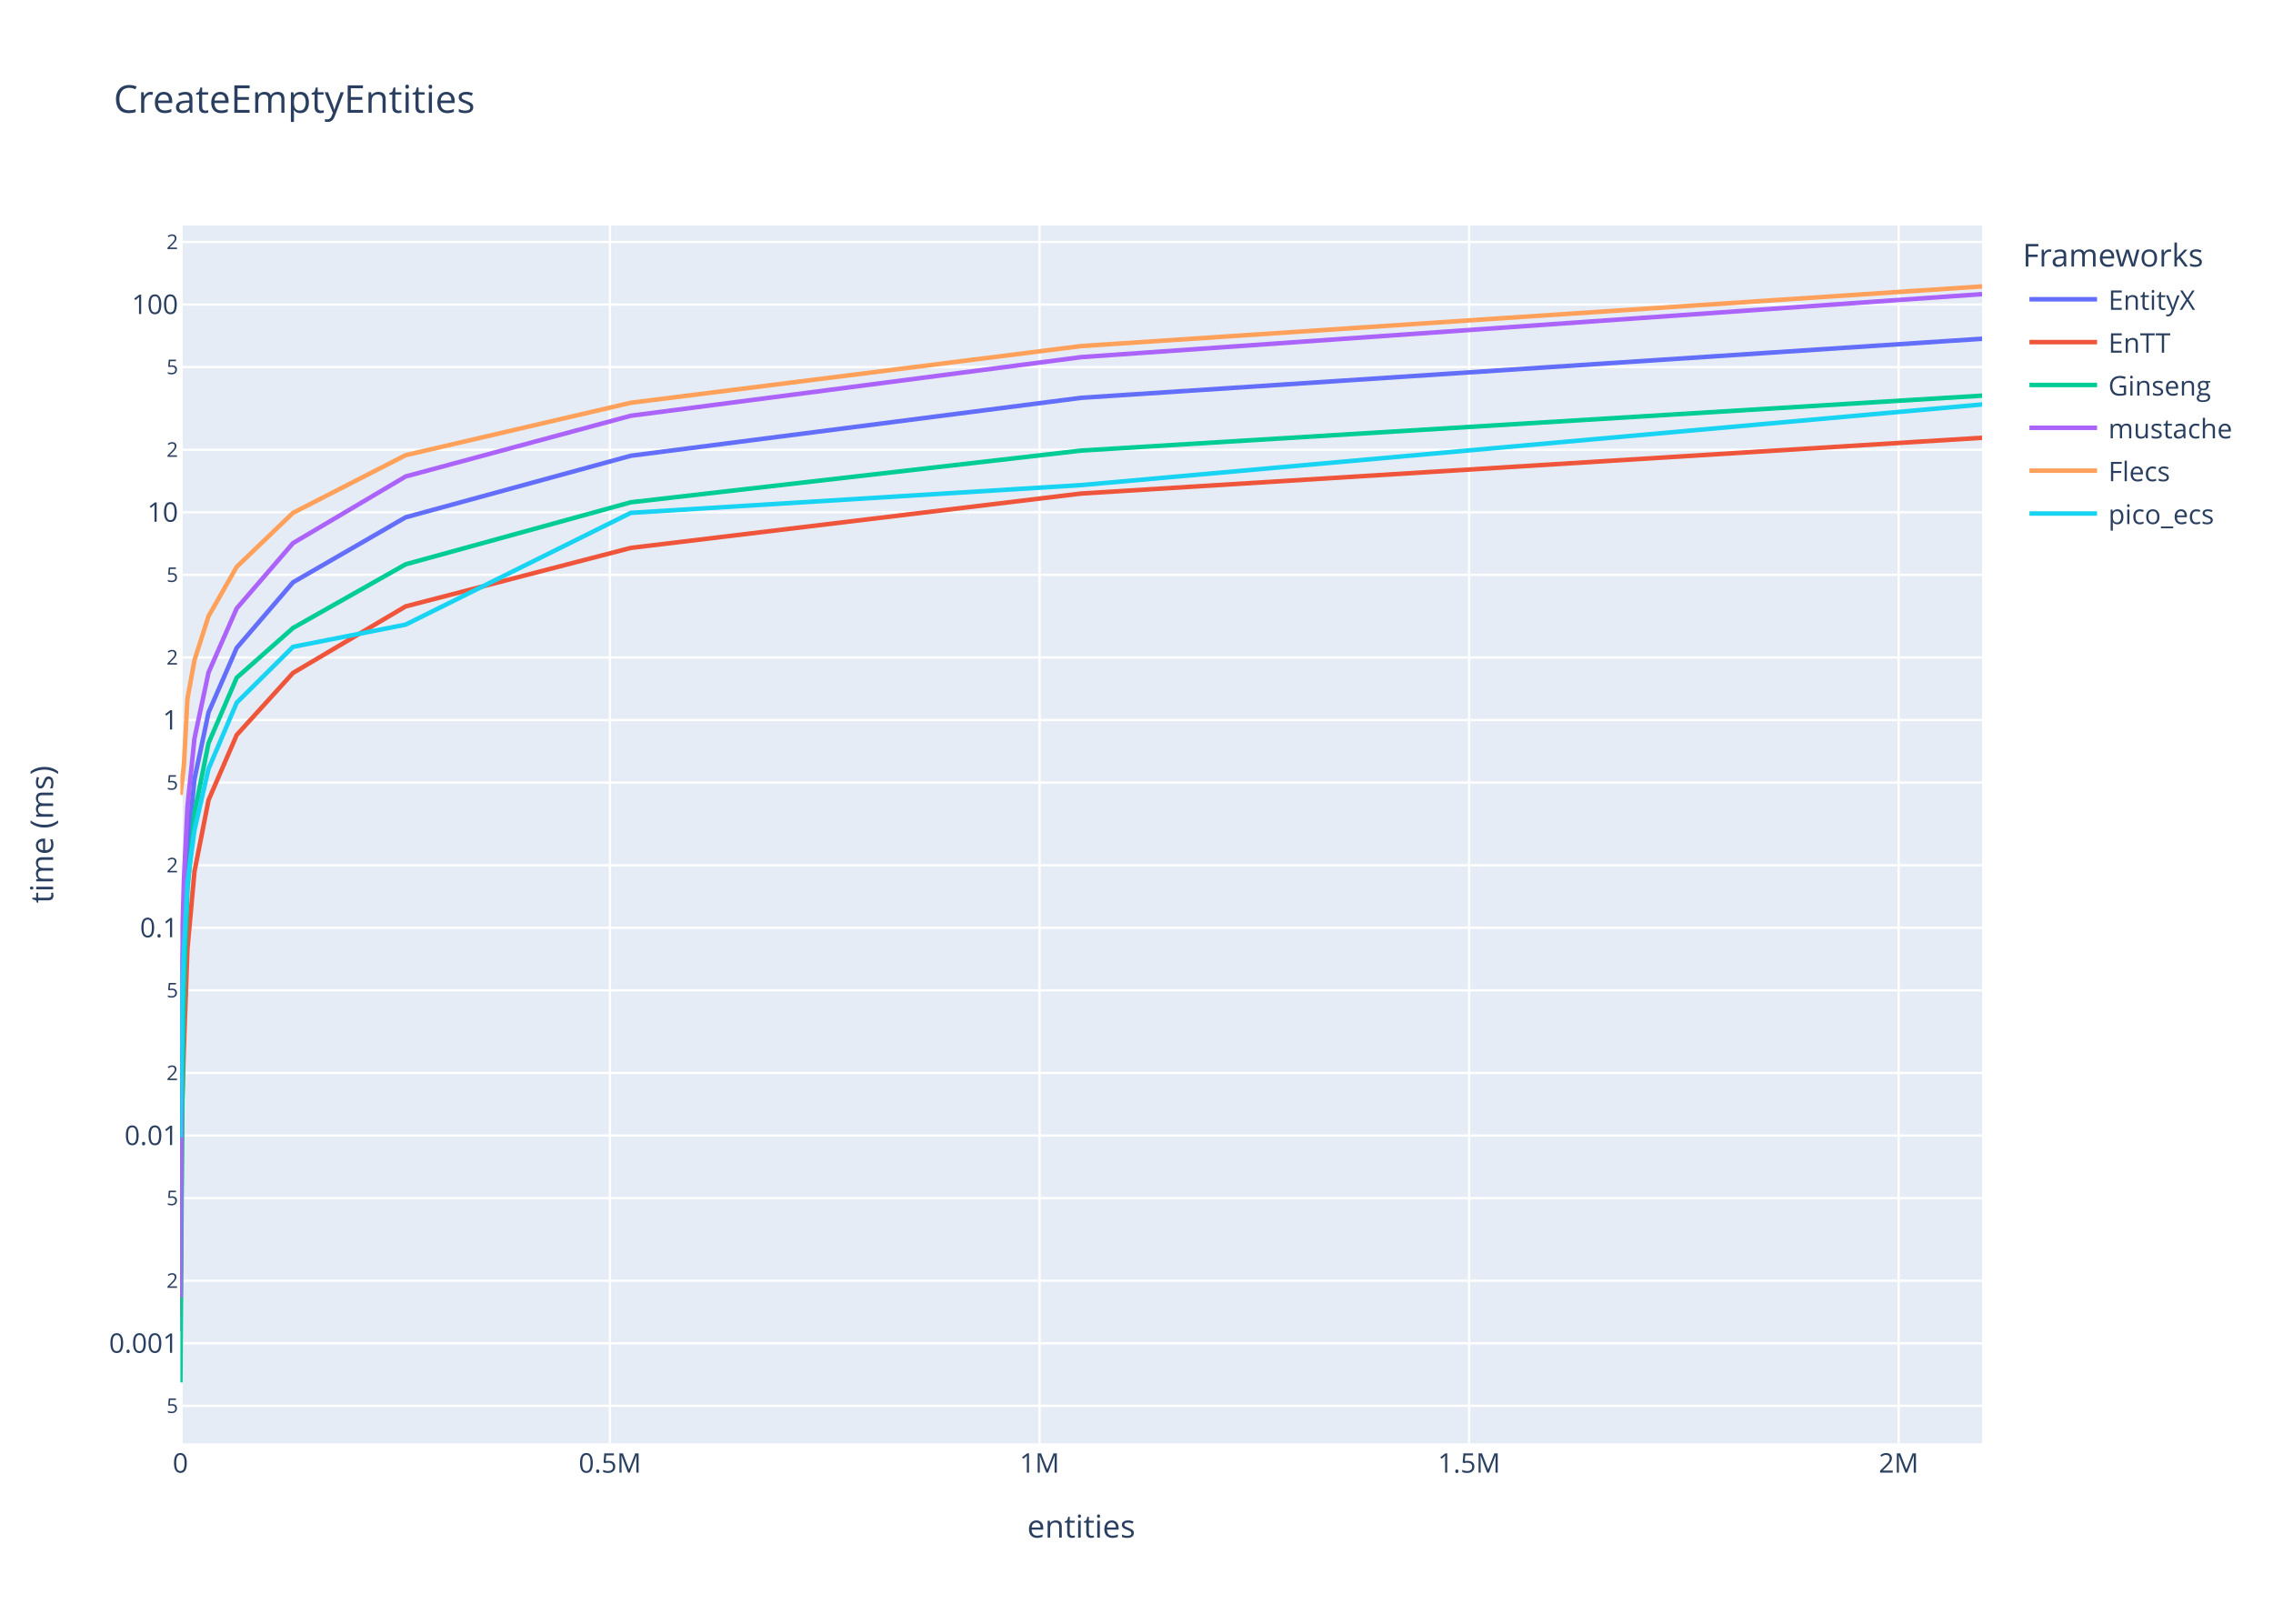
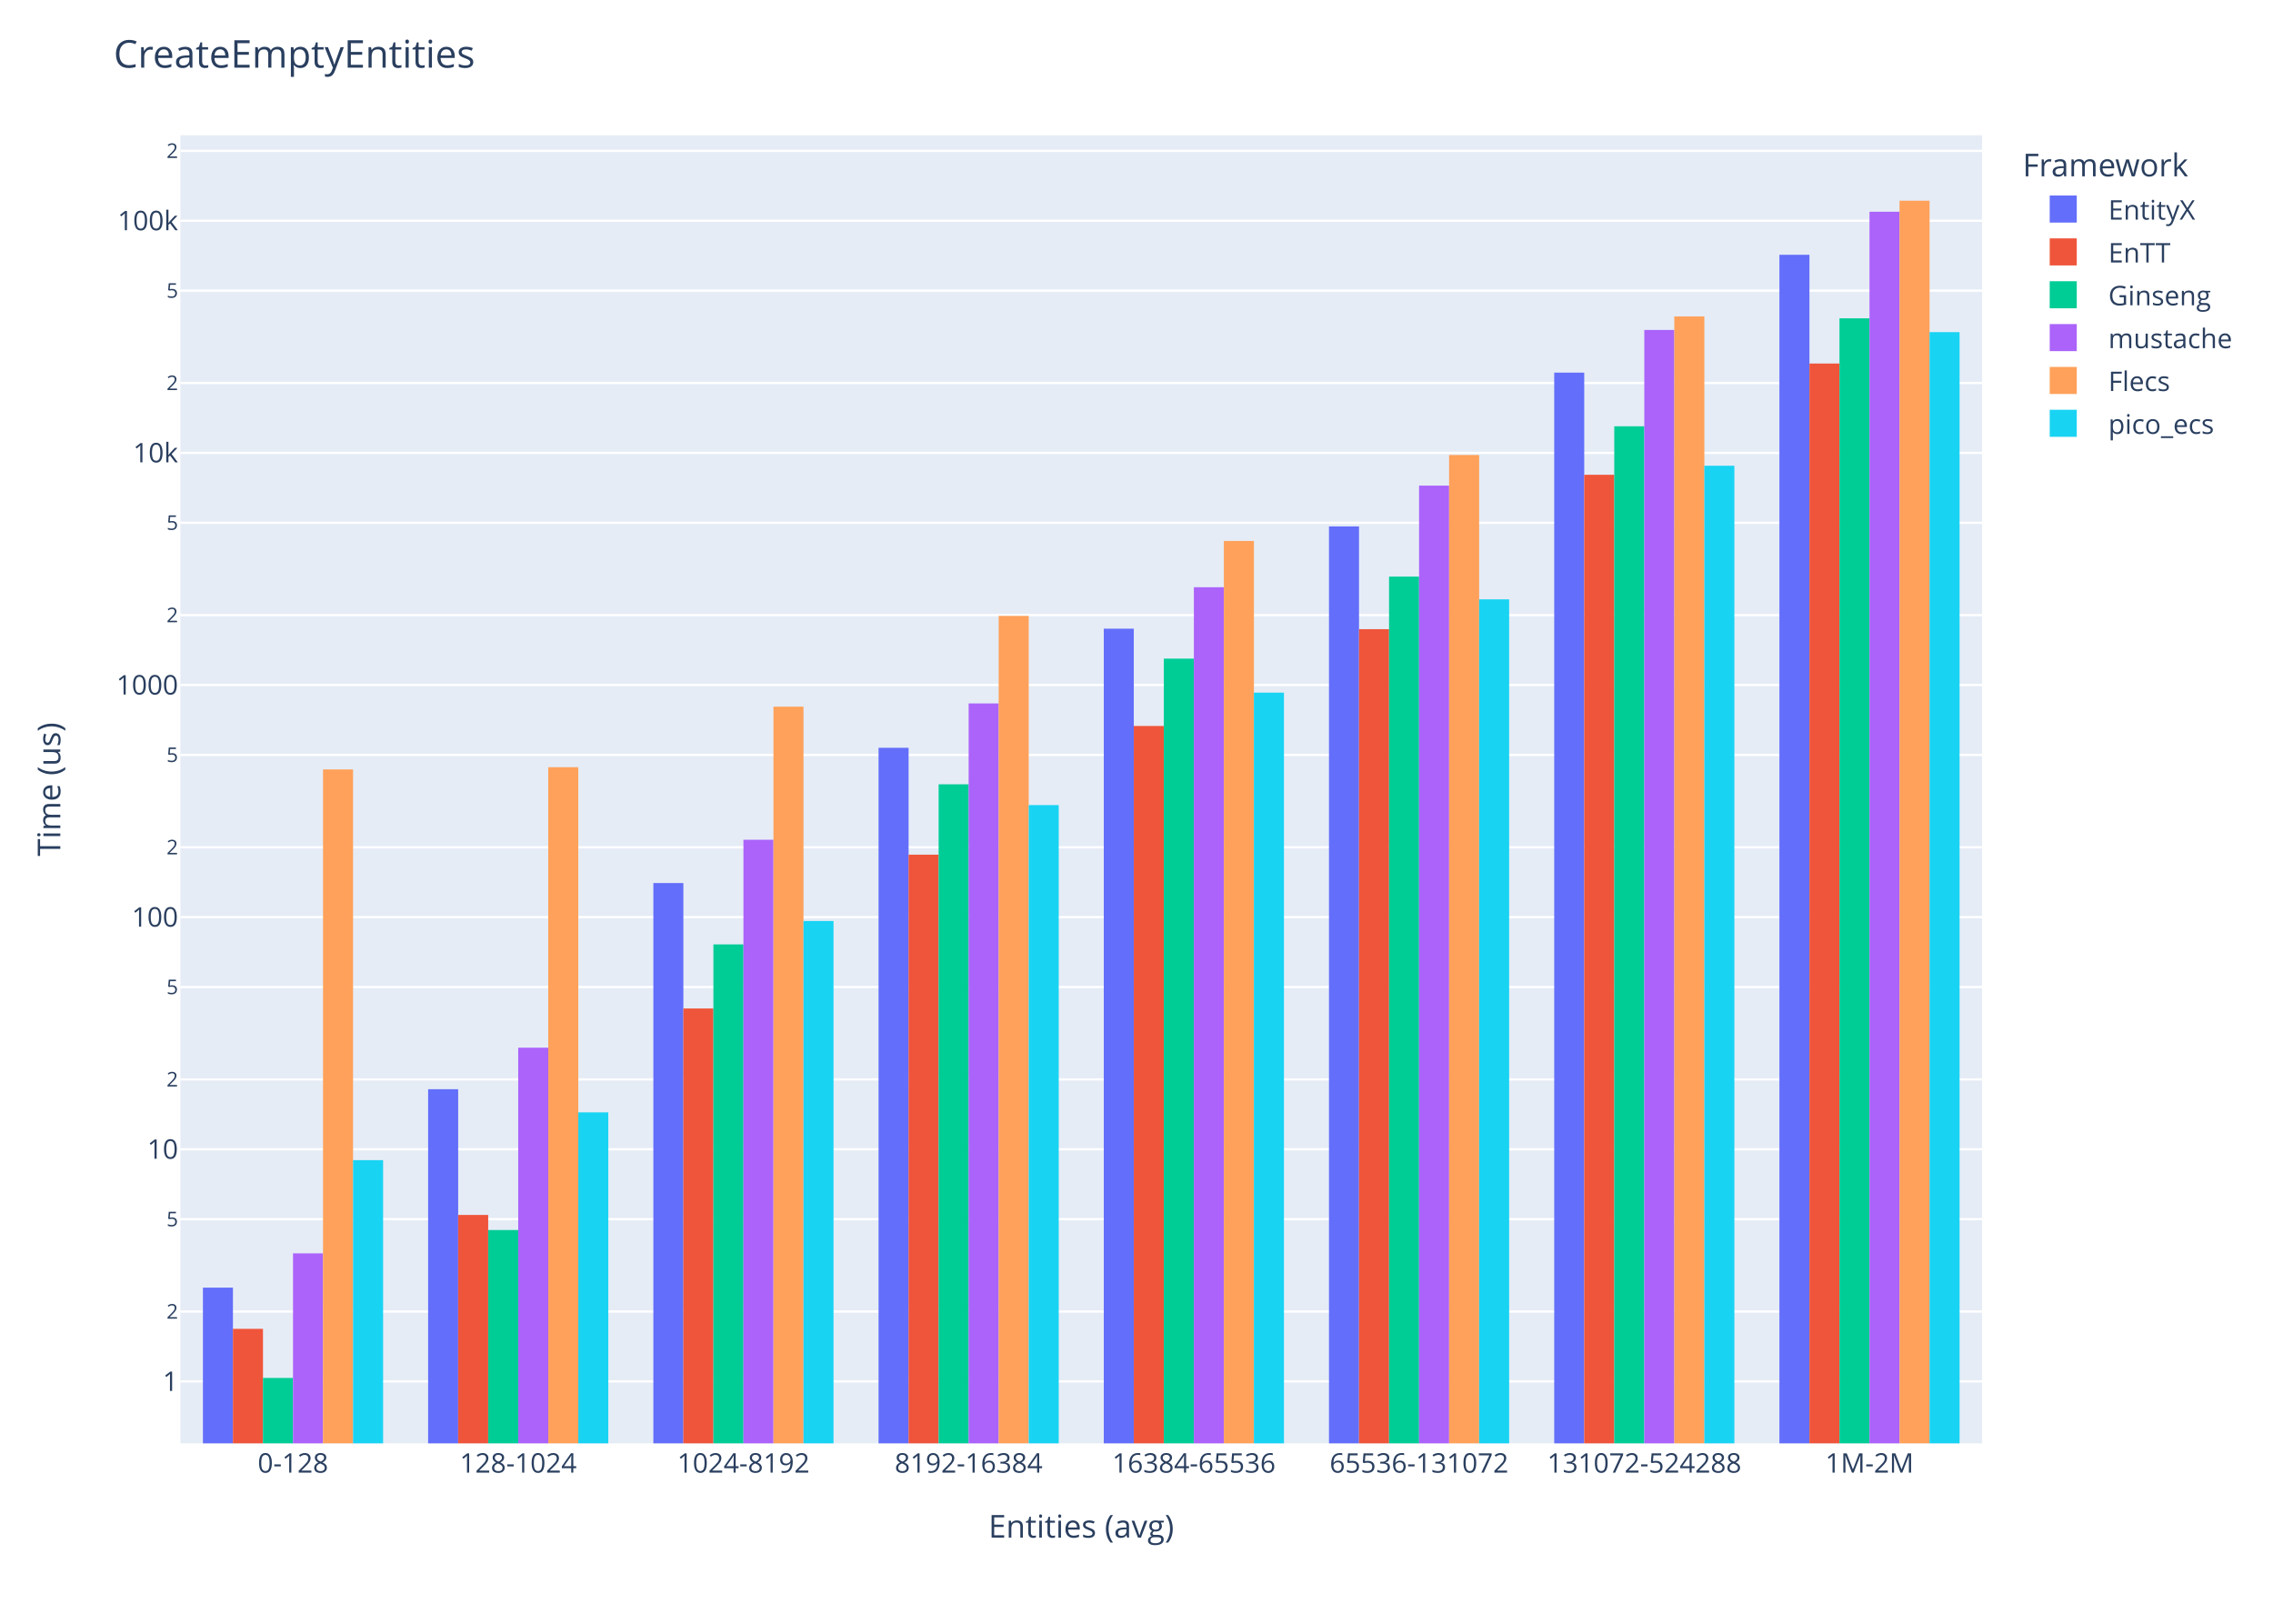
<svg xmlns="http://www.w3.org/2000/svg" class="main-svg" width="1008" height="720" style="" viewBox="0 0 1008 720">
  <rect x="0" y="0" width="1008" height="720" style="fill: rgb(255, 255, 255); fill-opacity: 1;" />
-   <defs id="defs-271333">
+   <defs id="defs-660850">
    <g class="clips">
-       <clipPath id="clip271333xyplot" class="plotclip">
-         <rect width="799" height="540" />
+       <clipPath id="clip660850xyplot" class="plotclip">
+         <rect width="799" height="580" />
      </clipPath>
-       <clipPath class="axesclip" id="clip271333x">
+       <clipPath class="axesclip" id="clip660850x">
        <rect x="80" y="0" width="799" height="720" />
      </clipPath>
-       <clipPath class="axesclip" id="clip271333y">
-         <rect x="0" y="100" width="1008" height="540" />
+       <clipPath class="axesclip" id="clip660850y">
+         <rect x="0" y="60" width="1008" height="580" />
      </clipPath>
-       <clipPath class="axesclip" id="clip271333xy">
-         <rect x="80" y="100" width="799" height="540" />
+       <clipPath class="axesclip" id="clip660850xy">
+         <rect x="80" y="60" width="799" height="580" />
      </clipPath>
    </g>
    <g class="gradients" />
    <g class="patterns" />
  </defs>
  <g class="bglayer">
-     <rect class="bg" x="80" y="100" width="799" height="540" style="fill: rgb(229, 236, 246); fill-opacity: 1; stroke-width: 0;" />
+     <rect class="bg" x="80" y="60" width="799" height="580" style="fill: rgb(229, 236, 246); fill-opacity: 1; stroke-width: 0;" />
  </g>
  <g class="layer-below">
    <g class="imagelayer" />
    <g class="shapelayer" />
  </g>
  <g class="cartesianlayer">
    <g class="subplot xy">
      <g class="layer-subplot">
        <g class="shapelayer" />
        <g class="imagelayer" />
      </g>
      <g class="minor-gridlayer">
        <g class="x" />
        <g class="y" />
      </g>
      <g class="gridlayer">
-         <g class="x">
-           <path class="xgrid crisp" transform="translate(270.5,0)" d="M0,100v540" style="stroke: rgb(255, 255, 255); stroke-opacity: 1; stroke-width: 1px;" />
-           <path class="xgrid crisp" transform="translate(460.99,0)" d="M0,100v540" style="stroke: rgb(255, 255, 255); stroke-opacity: 1; stroke-width: 1px;" />
-           <path class="xgrid crisp" transform="translate(651.49,0)" d="M0,100v540" style="stroke: rgb(255, 255, 255); stroke-opacity: 1; stroke-width: 1px;" />
-           <path class="xgrid crisp" transform="translate(841.99,0)" d="M0,100v540" style="stroke: rgb(255, 255, 255); stroke-opacity: 1; stroke-width: 1px;" />
-         </g>
+         <g class="x" />
        <g class="y">
-           <path class="ygrid crisp" transform="translate(0,623.37)" d="M80,0h799" style="stroke: rgb(255, 255, 255); stroke-opacity: 1; stroke-width: 1px;" />
-           <path class="ygrid crisp" transform="translate(0,595.64)" d="M80,0h799" style="stroke: rgb(255, 255, 255); stroke-opacity: 1; stroke-width: 1px;" />
-           <path class="ygrid crisp" transform="translate(0,567.91)" d="M80,0h799" style="stroke: rgb(255, 255, 255); stroke-opacity: 1; stroke-width: 1px;" />
-           <path class="ygrid crisp" transform="translate(0,531.25)" d="M80,0h799" style="stroke: rgb(255, 255, 255); stroke-opacity: 1; stroke-width: 1px;" />
-           <path class="ygrid crisp" transform="translate(0,503.52)" d="M80,0h799" style="stroke: rgb(255, 255, 255); stroke-opacity: 1; stroke-width: 1px;" />
-           <path class="ygrid crisp" transform="translate(0,475.79)" d="M80,0h799" style="stroke: rgb(255, 255, 255); stroke-opacity: 1; stroke-width: 1px;" />
-           <path class="ygrid crisp" transform="translate(0,439.13)" d="M80,0h799" style="stroke: rgb(255, 255, 255); stroke-opacity: 1; stroke-width: 1px;" />
-           <path class="ygrid crisp" transform="translate(0,411.4)" d="M80,0h799" style="stroke: rgb(255, 255, 255); stroke-opacity: 1; stroke-width: 1px;" />
-           <path class="ygrid crisp" transform="translate(0,383.67)" d="M80,0h799" style="stroke: rgb(255, 255, 255); stroke-opacity: 1; stroke-width: 1px;" />
-           <path class="ygrid crisp" transform="translate(0,347.01)" d="M80,0h799" style="stroke: rgb(255, 255, 255); stroke-opacity: 1; stroke-width: 1px;" />
-           <path class="ygrid crisp" transform="translate(0,319.28)" d="M80,0h799" style="stroke: rgb(255, 255, 255); stroke-opacity: 1; stroke-width: 1px;" />
-           <path class="ygrid crisp" transform="translate(0,291.54)" d="M80,0h799" style="stroke: rgb(255, 255, 255); stroke-opacity: 1; stroke-width: 1px;" />
-           <path class="ygrid crisp" transform="translate(0,254.89)" d="M80,0h799" style="stroke: rgb(255, 255, 255); stroke-opacity: 1; stroke-width: 1px;" />
-           <path class="ygrid crisp" transform="translate(0,227.15)" d="M80,0h799" style="stroke: rgb(255, 255, 255); stroke-opacity: 1; stroke-width: 1px;" />
-           <path class="ygrid crisp" transform="translate(0,199.42)" d="M80,0h799" style="stroke: rgb(255, 255, 255); stroke-opacity: 1; stroke-width: 1px;" />
-           <path class="ygrid crisp" transform="translate(0,162.76)" d="M80,0h799" style="stroke: rgb(255, 255, 255); stroke-opacity: 1; stroke-width: 1px;" />
-           <path class="ygrid crisp" transform="translate(0,135.03)" d="M80,0h799" style="stroke: rgb(255, 255, 255); stroke-opacity: 1; stroke-width: 1px;" />
-           <path class="ygrid crisp" transform="translate(0,107.3)" d="M80,0h799" style="stroke: rgb(255, 255, 255); stroke-opacity: 1; stroke-width: 1px;" />
-         </g>
-       </g>
-       <g class="zerolinelayer">
-         <path class="xzl zl crisp" transform="translate(80,0)" d="M0,100v540" style="stroke: rgb(255, 255, 255); stroke-opacity: 1; stroke-width: 2px;" />
-       </g>
+           <path class="ygrid crisp" transform="translate(0,612.55)" d="M80,0h799" style="stroke: rgb(255, 255, 255); stroke-opacity: 1; stroke-width: 1px;" />
+           <path class="ygrid crisp" transform="translate(0,581.56)" d="M80,0h799" style="stroke: rgb(255, 255, 255); stroke-opacity: 1; stroke-width: 1px;" />
+           <path class="ygrid crisp" transform="translate(0,540.6)" d="M80,0h799" style="stroke: rgb(255, 255, 255); stroke-opacity: 1; stroke-width: 1px;" />
+           <path class="ygrid crisp" transform="translate(0,509.61)" d="M80,0h799" style="stroke: rgb(255, 255, 255); stroke-opacity: 1; stroke-width: 1px;" />
+           <path class="ygrid crisp" transform="translate(0,478.63)" d="M80,0h799" style="stroke: rgb(255, 255, 255); stroke-opacity: 1; stroke-width: 1px;" />
+           <path class="ygrid crisp" transform="translate(0,437.67)" d="M80,0h799" style="stroke: rgb(255, 255, 255); stroke-opacity: 1; stroke-width: 1px;" />
+           <path class="ygrid crisp" transform="translate(0,406.68)" d="M80,0h799" style="stroke: rgb(255, 255, 255); stroke-opacity: 1; stroke-width: 1px;" />
+           <path class="ygrid crisp" transform="translate(0,375.7)" d="M80,0h799" style="stroke: rgb(255, 255, 255); stroke-opacity: 1; stroke-width: 1px;" />
+           <path class="ygrid crisp" transform="translate(0,334.74)" d="M80,0h799" style="stroke: rgb(255, 255, 255); stroke-opacity: 1; stroke-width: 1px;" />
+           <path class="ygrid crisp" transform="translate(0,303.75)" d="M80,0h799" style="stroke: rgb(255, 255, 255); stroke-opacity: 1; stroke-width: 1px;" />
+           <path class="ygrid crisp" transform="translate(0,272.76)" d="M80,0h799" style="stroke: rgb(255, 255, 255); stroke-opacity: 1; stroke-width: 1px;" />
+           <path class="ygrid crisp" transform="translate(0,231.8)" d="M80,0h799" style="stroke: rgb(255, 255, 255); stroke-opacity: 1; stroke-width: 1px;" />
+           <path class="ygrid crisp" transform="translate(0,200.82)" d="M80,0h799" style="stroke: rgb(255, 255, 255); stroke-opacity: 1; stroke-width: 1px;" />
+           <path class="ygrid crisp" transform="translate(0,169.83)" d="M80,0h799" style="stroke: rgb(255, 255, 255); stroke-opacity: 1; stroke-width: 1px;" />
+           <path class="ygrid crisp" transform="translate(0,128.87)" d="M80,0h799" style="stroke: rgb(255, 255, 255); stroke-opacity: 1; stroke-width: 1px;" />
+           <path class="ygrid crisp" transform="translate(0,97.89)" d="M80,0h799" style="stroke: rgb(255, 255, 255); stroke-opacity: 1; stroke-width: 1px;" />
+           <path class="ygrid crisp" transform="translate(0,66.9)" d="M80,0h799" style="stroke: rgb(255, 255, 255); stroke-opacity: 1; stroke-width: 1px;" />
+         </g>
+       </g>
+       <g class="zerolinelayer" />
      <path class="xlines-below" />
      <path class="ylines-below" />
      <g class="overlines-below" />
      <g class="xaxislayer-below" />
      <g class="yaxislayer-below" />
      <g class="overaxes-below" />
-       <g class="plot" transform="translate(80,100)" clip-path="url(#clip271333xyplot)">
-         <g class="scatterlayer mlayer">
-           <g class="trace scatter trace661caa" style="stroke-miterlimit: 2; opacity: 1;">
-             <g class="fills" />
-             <g class="errorbars" />
-             <g class="lines">
-               <path class="js-line" d="M0,490.26L0.78,333.86L1.56,306.79L3.12,276.38L6.24,245.51L12.48,215.93L24.97,187.28L49.94,158.21L99.88,129.39L199.75,102.09L399.5,76.39L799,50.21" style="vector-effect: non-scaling-stroke; fill: none; stroke: rgb(99, 110, 250); stroke-opacity: 1; stroke-width: 2px; opacity: 1;" />
-             </g>
-             <g class="points" />
-             <g class="text" />
-           </g>
-           <g class="trace scatter tracec3dc3e" style="stroke-miterlimit: 2; opacity: 1;">
-             <g class="fills" />
-             <g class="errorbars" />
-             <g class="lines">
-               <path class="js-line" d="M0,483.75L0.78,389.75L1.56,364.64L3.12,320.78L6.24,286.46L12.48,254.77L24.97,225.9L49.94,198.39L99.88,168.89L199.75,142.95L399.5,118.84L799,94.12" style="vector-effect: non-scaling-stroke; fill: none; stroke: rgb(239, 85, 59); stroke-opacity: 1; stroke-width: 2px; opacity: 1;" />
-             </g>
-             <g class="points" />
-             <g class="text" />
-           </g>
-           <g class="trace scatter tracefa4951" style="stroke-miterlimit: 2; opacity: 1;">
-             <g class="fills" />
-             <g class="errorbars" />
-             <g class="lines">
-               <path class="js-line" d="M0,513L0.78,395.02L1.56,337.28L3.12,294.02L6.24,260.49L12.48,229.52L24.97,200.51L49.94,178.46L99.88,150.23L199.75,122.72L399.5,99.79L799,75.44" style="vector-effect: non-scaling-stroke; fill: none; stroke: rgb(0, 204, 150); stroke-opacity: 1; stroke-width: 2px; opacity: 1;" />
-             </g>
-             <g class="points" />
-             <g class="text" />
-           </g>
-           <g class="trace scatter trace969e12" style="stroke-miterlimit: 2; opacity: 1;">
-             <g class="fills" />
-             <g class="errorbars" />
-             <g class="lines">
-               <path class="js-line" d="M0,475.34L0.78,317.43L1.56,290.28L3.12,257.81L6.24,227.44L12.48,198.19L24.97,169.76L49.94,140.83L99.88,111.28L199.75,84.35L399.5,58.35L799,30.42" style="vector-effect: non-scaling-stroke; fill: none; stroke: rgb(171, 99, 250); stroke-opacity: 1; stroke-width: 2px; opacity: 1;" />
-             </g>
-             <g class="points" />
-             <g class="text" />
-           </g>
-           <g class="trace scatter trace2c34f1" style="stroke-miterlimit: 2; opacity: 1;">
-             <g class="fills" />
-             <g class="errorbars" />
-             <g class="lines">
-               <path class="js-line" d="M0,252.48L0.78,246.29L1.56,239.18L3.12,209.89L6.24,192.74L12.48,173.21L24.97,151.36L49.94,127.4L99.88,101.84L199.75,78.59L399.5,53.45L799,27" style="vector-effect: non-scaling-stroke; fill: none; stroke: rgb(255, 161, 90); stroke-opacity: 1; stroke-width: 2px; opacity: 1;" />
-             </g>
-             <g class="points" />
-             <g class="text" />
-           </g>
-           <g class="trace scatter trace2fb211" style="stroke-miterlimit: 2; opacity: 1;">
-             <g class="fills" />
-             <g class="errorbars" />
-             <g class="lines">
-               <path class="js-line" d="M0,404.39L0.78,347.93L1.56,321.79L3.12,291.38L6.24,268.07L12.48,240.9L24.97,211.58L49.94,186.82L99.88,176.97L199.75,127.4L399.5,115.1L799,79.34" style="vector-effect: non-scaling-stroke; fill: none; stroke: rgb(25, 211, 243); stroke-opacity: 1; stroke-width: 2px; opacity: 1;" />
-             </g>
-             <g class="points" />
-             <g class="text" />
+       <g class="plot" transform="translate(80,60)" clip-path="url(#clip660850xyplot)">
+         <g class="barlayer mlayer">
+           <g class="trace bars" style="opacity: 1;">
+             <g class="points">
+               <g class="point">
+                 <path d="M9.99,6090V510.97H23.3V6090Z" style="vector-effect: non-scaling-stroke; opacity: 1; stroke-width: 0px; fill: rgb(99, 110, 250); fill-opacity: 1;" />
+               </g>
+               <g class="point">
+                 <path d="M109.86,6090V422.98H123.18V6090Z" style="vector-effect: non-scaling-stroke; opacity: 1; stroke-width: 0px; fill: rgb(99, 110, 250); fill-opacity: 1;" />
+               </g>
+               <g class="point">
+                 <path d="M209.74,6090V331.56H223.05V6090Z" style="vector-effect: non-scaling-stroke; opacity: 1; stroke-width: 0px; fill: rgb(99, 110, 250); fill-opacity: 1;" />
+               </g>
+               <g class="point">
+                 <path d="M309.61,6090V271.59H322.93V6090Z" style="vector-effect: non-scaling-stroke; opacity: 1; stroke-width: 0px; fill: rgb(99, 110, 250); fill-opacity: 1;" />
+               </g>
+               <g class="point">
+                 <path d="M409.49,6090V218.78H422.8V6090Z" style="vector-effect: non-scaling-stroke; opacity: 1; stroke-width: 0px; fill: rgb(99, 110, 250); fill-opacity: 1;" />
+               </g>
+               <g class="point">
+                 <path d="M509.36,6090V173.42H522.68V6090Z" style="vector-effect: non-scaling-stroke; opacity: 1; stroke-width: 0px; fill: rgb(99, 110, 250); fill-opacity: 1;" />
+               </g>
+               <g class="point">
+                 <path d="M609.24,6090V105.24H622.55V6090Z" style="vector-effect: non-scaling-stroke; opacity: 1; stroke-width: 0px; fill: rgb(99, 110, 250); fill-opacity: 1;" />
+               </g>
+               <g class="point">
+                 <path d="M709.11,6090V52.97H722.43V6090Z" style="vector-effect: non-scaling-stroke; opacity: 1; stroke-width: 0px; fill: rgb(99, 110, 250); fill-opacity: 1;" />
+               </g>
+             </g>
+           </g>
+           <g class="trace bars" style="opacity: 1;">
+             <g class="points">
+               <g class="point">
+                 <path d="M23.3,6090V529.24H36.62V6090Z" style="vector-effect: non-scaling-stroke; opacity: 1; stroke-width: 0px; fill: rgb(239, 85, 59); fill-opacity: 1;" />
+               </g>
+               <g class="point">
+                 <path d="M123.18,6090V478.72H136.5V6090Z" style="vector-effect: non-scaling-stroke; opacity: 1; stroke-width: 0px; fill: rgb(239, 85, 59); fill-opacity: 1;" />
+               </g>
+               <g class="point">
+                 <path d="M223.05,6090V387.17H236.37V6090Z" style="vector-effect: non-scaling-stroke; opacity: 1; stroke-width: 0px; fill: rgb(239, 85, 59); fill-opacity: 1;" />
+               </g>
+               <g class="point">
+                 <path d="M322.93,6090V318.99H336.25V6090Z" style="vector-effect: non-scaling-stroke; opacity: 1; stroke-width: 0px; fill: rgb(239, 85, 59); fill-opacity: 1;" />
+               </g>
+               <g class="point">
+                 <path d="M422.8,6090V261.92H436.12V6090Z" style="vector-effect: non-scaling-stroke; opacity: 1; stroke-width: 0px; fill: rgb(239, 85, 59); fill-opacity: 1;" />
+               </g>
+               <g class="point">
+                 <path d="M522.68,6090V219H536V6090Z" style="vector-effect: non-scaling-stroke; opacity: 1; stroke-width: 0px; fill: rgb(239, 85, 59); fill-opacity: 1;" />
+               </g>
+               <g class="point">
+                 <path d="M622.55,6090V150.52H635.87V6090Z" style="vector-effect: non-scaling-stroke; opacity: 1; stroke-width: 0px; fill: rgb(239, 85, 59); fill-opacity: 1;" />
+               </g>
+               <g class="point">
+                 <path d="M722.43,6090V101.19H735.75V6090Z" style="vector-effect: non-scaling-stroke; opacity: 1; stroke-width: 0px; fill: rgb(239, 85, 59); fill-opacity: 1;" />
+               </g>
+             </g>
+           </g>
+           <g class="trace bars" style="opacity: 1;">
+             <g class="points">
+               <g class="point">
+                 <path d="M36.62,6090V551H49.94V6090Z" style="vector-effect: non-scaling-stroke; opacity: 1; stroke-width: 0px; fill: rgb(0, 204, 150); fill-opacity: 1;" />
+               </g>
+               <g class="point">
+                 <path d="M136.5,6090V485.43H149.81V6090Z" style="vector-effect: non-scaling-stroke; opacity: 1; stroke-width: 0px; fill: rgb(0, 204, 150); fill-opacity: 1;" />
+               </g>
+               <g class="point">
+                 <path d="M236.37,6090V358.77H249.69V6090Z" style="vector-effect: non-scaling-stroke; opacity: 1; stroke-width: 0px; fill: rgb(0, 204, 150); fill-opacity: 1;" />
+               </g>
+               <g class="point">
+                 <path d="M336.25,6090V287.77H349.56V6090Z" style="vector-effect: non-scaling-stroke; opacity: 1; stroke-width: 0px; fill: rgb(0, 204, 150); fill-opacity: 1;" />
+               </g>
+               <g class="point">
+                 <path d="M436.12,6090V232.04H449.44V6090Z" style="vector-effect: non-scaling-stroke; opacity: 1; stroke-width: 0px; fill: rgb(0, 204, 150); fill-opacity: 1;" />
+               </g>
+               <g class="point">
+                 <path d="M536,6090V195.69H549.31V6090Z" style="vector-effect: non-scaling-stroke; opacity: 1; stroke-width: 0px; fill: rgb(0, 204, 150); fill-opacity: 1;" />
+               </g>
+               <g class="point">
+                 <path d="M635.87,6090V129.02H649.19V6090Z" style="vector-effect: non-scaling-stroke; opacity: 1; stroke-width: 0px; fill: rgb(0, 204, 150); fill-opacity: 1;" />
+               </g>
+               <g class="point">
+                 <path d="M735.75,6090V81.16H749.06V6090Z" style="vector-effect: non-scaling-stroke; opacity: 1; stroke-width: 0px; fill: rgb(0, 204, 150); fill-opacity: 1;" />
+               </g>
+             </g>
+           </g>
+           <g class="trace bars" style="opacity: 1;">
+             <g class="points">
+               <g class="point">
+                 <path d="M49.94,6090V495.78H63.25V6090Z" style="vector-effect: non-scaling-stroke; opacity: 1; stroke-width: 0px; fill: rgb(171, 99, 250); fill-opacity: 1;" />
+               </g>
+               <g class="point">
+                 <path d="M149.81,6090V404.57H163.13V6090Z" style="vector-effect: non-scaling-stroke; opacity: 1; stroke-width: 0px; fill: rgb(171, 99, 250); fill-opacity: 1;" />
+               </g>
+               <g class="point">
+                 <path d="M249.69,6090V312.38H263V6090Z" style="vector-effect: non-scaling-stroke; opacity: 1; stroke-width: 0px; fill: rgb(171, 99, 250); fill-opacity: 1;" />
+               </g>
+               <g class="point">
+                 <path d="M349.56,6090V251.91H362.88V6090Z" style="vector-effect: non-scaling-stroke; opacity: 1; stroke-width: 0px; fill: rgb(171, 99, 250); fill-opacity: 1;" />
+               </g>
+               <g class="point">
+                 <path d="M449.44,6090V200.38H462.75V6090Z" style="vector-effect: non-scaling-stroke; opacity: 1; stroke-width: 0px; fill: rgb(171, 99, 250); fill-opacity: 1;" />
+               </g>
+               <g class="point">
+                 <path d="M549.31,6090V155.34H562.63V6090Z" style="vector-effect: non-scaling-stroke; opacity: 1; stroke-width: 0px; fill: rgb(171, 99, 250); fill-opacity: 1;" />
+               </g>
+               <g class="point">
+                 <path d="M649.19,6090V86.3H662.5V6090Z" style="vector-effect: non-scaling-stroke; opacity: 1; stroke-width: 0px; fill: rgb(171, 99, 250); fill-opacity: 1;" />
+               </g>
+               <g class="point">
+                 <path d="M749.06,6090V33.88H762.38V6090Z" style="vector-effect: non-scaling-stroke; opacity: 1; stroke-width: 0px; fill: rgb(171, 99, 250); fill-opacity: 1;" />
+               </g>
+             </g>
+           </g>
+           <g class="trace bars" style="opacity: 1;">
+             <g class="points">
+               <g class="point">
+                 <path d="M63.25,6090V281.2H76.57V6090Z" style="vector-effect: non-scaling-stroke; opacity: 1; stroke-width: 0px; fill: rgb(255, 161, 90); fill-opacity: 1;" />
+               </g>
+               <g class="point">
+                 <path d="M163.13,6090V280.2H176.45V6090Z" style="vector-effect: non-scaling-stroke; opacity: 1; stroke-width: 0px; fill: rgb(255, 161, 90); fill-opacity: 1;" />
+               </g>
+               <g class="point">
+                 <path d="M263,6090V253.34H276.32V6090Z" style="vector-effect: non-scaling-stroke; opacity: 1; stroke-width: 0px; fill: rgb(255, 161, 90); fill-opacity: 1;" />
+               </g>
+               <g class="point">
+                 <path d="M362.88,6090V213.1H376.2V6090Z" style="vector-effect: non-scaling-stroke; opacity: 1; stroke-width: 0px; fill: rgb(255, 161, 90); fill-opacity: 1;" />
+               </g>
+               <g class="point">
+                 <path d="M462.75,6090V179.88H476.07V6090Z" style="vector-effect: non-scaling-stroke; opacity: 1; stroke-width: 0px; fill: rgb(255, 161, 90); fill-opacity: 1;" />
+               </g>
+               <g class="point">
+                 <path d="M562.63,6090V141.75H575.95V6090Z" style="vector-effect: non-scaling-stroke; opacity: 1; stroke-width: 0px; fill: rgb(255, 161, 90); fill-opacity: 1;" />
+               </g>
+               <g class="point">
+                 <path d="M662.5,6090V80.31H675.82V6090Z" style="vector-effect: non-scaling-stroke; opacity: 1; stroke-width: 0px; fill: rgb(255, 161, 90); fill-opacity: 1;" />
+               </g>
+               <g class="point">
+                 <path d="M762.38,6090V29H775.7V6090Z" style="vector-effect: non-scaling-stroke; opacity: 1; stroke-width: 0px; fill: rgb(255, 161, 90); fill-opacity: 1;" />
+               </g>
+             </g>
+           </g>
+           <g class="trace bars" style="opacity: 1;">
+             <g class="points">
+               <g class="point">
+                 <path d="M76.57,6090V454.44H89.89V6090Z" style="vector-effect: non-scaling-stroke; opacity: 1; stroke-width: 0px; fill: rgb(25, 211, 243); fill-opacity: 1;" />
+               </g>
+               <g class="point">
+                 <path d="M176.45,6090V433.25H189.76V6090Z" style="vector-effect: non-scaling-stroke; opacity: 1; stroke-width: 0px; fill: rgb(25, 211, 243); fill-opacity: 1;" />
+               </g>
+               <g class="point">
+                 <path d="M276.32,6090V348.4H289.64V6090Z" style="vector-effect: non-scaling-stroke; opacity: 1; stroke-width: 0px; fill: rgb(25, 211, 243); fill-opacity: 1;" />
+               </g>
+               <g class="point">
+                 <path d="M376.2,6090V297H389.51V6090Z" style="vector-effect: non-scaling-stroke; opacity: 1; stroke-width: 0px; fill: rgb(25, 211, 243); fill-opacity: 1;" />
+               </g>
+               <g class="point">
+                 <path d="M476.07,6090V247.12H489.39V6090Z" style="vector-effect: non-scaling-stroke; opacity: 1; stroke-width: 0px; fill: rgb(25, 211, 243); fill-opacity: 1;" />
+               </g>
+               <g class="point">
+                 <path d="M575.95,6090V205.76H589.26V6090Z" style="vector-effect: non-scaling-stroke; opacity: 1; stroke-width: 0px; fill: rgb(25, 211, 243); fill-opacity: 1;" />
+               </g>
+               <g class="point">
+                 <path d="M675.82,6090V146.53H689.14V6090Z" style="vector-effect: non-scaling-stroke; opacity: 1; stroke-width: 0px; fill: rgb(25, 211, 243); fill-opacity: 1;" />
+               </g>
+               <g class="point">
+                 <path d="M775.7,6090V87.27H789.01V6090Z" style="vector-effect: non-scaling-stroke; opacity: 1; stroke-width: 0px; fill: rgb(25, 211, 243); fill-opacity: 1;" />
+               </g>
+             </g>
          </g>
        </g>
      </g>
      <g class="overplot" />
      <path class="xlines-above crisp" d="M0,0" style="fill: none;" />
      <path class="ylines-above crisp" d="M0,0" style="fill: none;" />
      <g class="overlines-above" />
      <g class="xaxislayer-above">
        <g class="xtick">
-           <text text-anchor="middle" x="0" y="653" transform="translate(80,0)" style="font-family: 'Open Sans', verdana, arial, sans-serif; font-size: 12px; fill: rgb(42, 63, 95); fill-opacity: 1; white-space: pre; opacity: 1;">0</text>
-         </g>
-         <g class="xtick">
-           <text text-anchor="middle" x="0" y="653" style="font-family: 'Open Sans', verdana, arial, sans-serif; font-size: 12px; fill: rgb(42, 63, 95); fill-opacity: 1; white-space: pre; opacity: 1;" transform="translate(270.5,0)">0.5M</text>
-         </g>
-         <g class="xtick">
-           <text text-anchor="middle" x="0" y="653" style="font-family: 'Open Sans', verdana, arial, sans-serif; font-size: 12px; fill: rgb(42, 63, 95); fill-opacity: 1; white-space: pre; opacity: 1;" transform="translate(460.99,0)">1M</text>
-         </g>
-         <g class="xtick">
-           <text text-anchor="middle" x="0" y="653" style="font-family: 'Open Sans', verdana, arial, sans-serif; font-size: 12px; fill: rgb(42, 63, 95); fill-opacity: 1; white-space: pre; opacity: 1;" transform="translate(651.49,0)">1.5M</text>
-         </g>
-         <g class="xtick">
-           <text text-anchor="middle" x="0" y="653" style="font-family: 'Open Sans', verdana, arial, sans-serif; font-size: 12px; fill: rgb(42, 63, 95); fill-opacity: 1; white-space: pre; opacity: 1;" transform="translate(841.99,0)">2M</text>
+           <text text-anchor="middle" x="0" y="653" transform="translate(129.94,0)" style="font-family: 'Open Sans', verdana, arial, sans-serif; font-size: 12px; fill: rgb(42, 63, 95); fill-opacity: 1; white-space: pre; opacity: 1;">0-128</text>
+         </g>
+         <g class="xtick">
+           <text text-anchor="middle" x="0" y="653" transform="translate(229.81,0)" style="font-family: 'Open Sans', verdana, arial, sans-serif; font-size: 12px; fill: rgb(42, 63, 95); fill-opacity: 1; white-space: pre; opacity: 1;">128-1024</text>
+         </g>
+         <g class="xtick">
+           <text text-anchor="middle" x="0" y="653" transform="translate(329.69,0)" style="font-family: 'Open Sans', verdana, arial, sans-serif; font-size: 12px; fill: rgb(42, 63, 95); fill-opacity: 1; white-space: pre; opacity: 1;">1024-8192</text>
+         </g>
+         <g class="xtick">
+           <text text-anchor="middle" x="0" y="653" transform="translate(429.56,0)" style="font-family: 'Open Sans', verdana, arial, sans-serif; font-size: 12px; fill: rgb(42, 63, 95); fill-opacity: 1; white-space: pre; opacity: 1;">8192-16384</text>
+         </g>
+         <g class="xtick">
+           <text text-anchor="middle" x="0" y="653" transform="translate(529.44,0)" style="font-family: 'Open Sans', verdana, arial, sans-serif; font-size: 12px; fill: rgb(42, 63, 95); fill-opacity: 1; white-space: pre; opacity: 1;">16384-65536</text>
+         </g>
+         <g class="xtick">
+           <text text-anchor="middle" x="0" y="653" transform="translate(629.31,0)" style="font-family: 'Open Sans', verdana, arial, sans-serif; font-size: 12px; fill: rgb(42, 63, 95); fill-opacity: 1; white-space: pre; opacity: 1;">65536-131072</text>
+         </g>
+         <g class="xtick">
+           <text text-anchor="middle" x="0" y="653" transform="translate(729.19,0)" style="font-family: 'Open Sans', verdana, arial, sans-serif; font-size: 12px; fill: rgb(42, 63, 95); fill-opacity: 1; white-space: pre; opacity: 1;">131072-524288</text>
+         </g>
+         <g class="xtick">
+           <text text-anchor="middle" x="0" y="653" transform="translate(829.06,0)" style="font-family: 'Open Sans', verdana, arial, sans-serif; font-size: 12px; fill: rgb(42, 63, 95); fill-opacity: 1; white-space: pre; opacity: 1;">1M-2M</text>
        </g>
      </g>
      <g class="yaxislayer-above">
        <g class="ytick">
-           <text text-anchor="end" x="79" y="3.15" transform="translate(0,623.37)" style="font-family: 'Open Sans', verdana, arial, sans-serif; font-size: 9px; fill: rgb(42, 63, 95); fill-opacity: 1; white-space: pre; opacity: 1;">5</text>
-         </g>
-         <g class="ytick">
-           <text text-anchor="end" x="79" y="4.2" style="font-family: 'Open Sans', verdana, arial, sans-serif; font-size: 12px; fill: rgb(42, 63, 95); fill-opacity: 1; white-space: pre; opacity: 1;" transform="translate(0,595.64)">0.001</text>
-         </g>
-         <g class="ytick">
-           <text text-anchor="end" x="79" y="3.15" style="font-family: 'Open Sans', verdana, arial, sans-serif; font-size: 9px; fill: rgb(42, 63, 95); fill-opacity: 1; white-space: pre; opacity: 1;" transform="translate(0,567.91)">2</text>
-         </g>
-         <g class="ytick">
-           <text text-anchor="end" x="79" y="3.15" style="font-family: 'Open Sans', verdana, arial, sans-serif; font-size: 9px; fill: rgb(42, 63, 95); fill-opacity: 1; white-space: pre; opacity: 1;" transform="translate(0,531.25)">5</text>
-         </g>
-         <g class="ytick">
-           <text text-anchor="end" x="79" y="4.2" style="font-family: 'Open Sans', verdana, arial, sans-serif; font-size: 12px; fill: rgb(42, 63, 95); fill-opacity: 1; white-space: pre; opacity: 1;" transform="translate(0,503.52)">0.01</text>
-         </g>
-         <g class="ytick">
-           <text text-anchor="end" x="79" y="3.15" style="font-family: 'Open Sans', verdana, arial, sans-serif; font-size: 9px; fill: rgb(42, 63, 95); fill-opacity: 1; white-space: pre; opacity: 1;" transform="translate(0,475.79)">2</text>
-         </g>
-         <g class="ytick">
-           <text text-anchor="end" x="79" y="3.15" style="font-family: 'Open Sans', verdana, arial, sans-serif; font-size: 9px; fill: rgb(42, 63, 95); fill-opacity: 1; white-space: pre; opacity: 1;" transform="translate(0,439.13)">5</text>
-         </g>
-         <g class="ytick">
-           <text text-anchor="end" x="79" y="4.2" style="font-family: 'Open Sans', verdana, arial, sans-serif; font-size: 12px; fill: rgb(42, 63, 95); fill-opacity: 1; white-space: pre; opacity: 1;" transform="translate(0,411.4)">0.1</text>
-         </g>
-         <g class="ytick">
-           <text text-anchor="end" x="79" y="3.15" style="font-family: 'Open Sans', verdana, arial, sans-serif; font-size: 9px; fill: rgb(42, 63, 95); fill-opacity: 1; white-space: pre; opacity: 1;" transform="translate(0,383.67)">2</text>
-         </g>
-         <g class="ytick">
-           <text text-anchor="end" x="79" y="3.15" style="font-family: 'Open Sans', verdana, arial, sans-serif; font-size: 9px; fill: rgb(42, 63, 95); fill-opacity: 1; white-space: pre; opacity: 1;" transform="translate(0,347.01)">5</text>
-         </g>
-         <g class="ytick">
-           <text text-anchor="end" x="79" y="4.2" style="font-family: 'Open Sans', verdana, arial, sans-serif; font-size: 12px; fill: rgb(42, 63, 95); fill-opacity: 1; white-space: pre; opacity: 1;" transform="translate(0,319.28)">1</text>
-         </g>
-         <g class="ytick">
-           <text text-anchor="end" x="79" y="3.15" style="font-family: 'Open Sans', verdana, arial, sans-serif; font-size: 9px; fill: rgb(42, 63, 95); fill-opacity: 1; white-space: pre; opacity: 1;" transform="translate(0,291.54)">2</text>
-         </g>
-         <g class="ytick">
-           <text text-anchor="end" x="79" y="3.15" style="font-family: 'Open Sans', verdana, arial, sans-serif; font-size: 9px; fill: rgb(42, 63, 95); fill-opacity: 1; white-space: pre; opacity: 1;" transform="translate(0,254.89)">5</text>
-         </g>
-         <g class="ytick">
-           <text text-anchor="end" x="79" y="4.2" style="font-family: 'Open Sans', verdana, arial, sans-serif; font-size: 12px; fill: rgb(42, 63, 95); fill-opacity: 1; white-space: pre; opacity: 1;" transform="translate(0,227.15)">10</text>
-         </g>
-         <g class="ytick">
-           <text text-anchor="end" x="79" y="3.15" style="font-family: 'Open Sans', verdana, arial, sans-serif; font-size: 9px; fill: rgb(42, 63, 95); fill-opacity: 1; white-space: pre; opacity: 1;" transform="translate(0,199.42)">2</text>
-         </g>
-         <g class="ytick">
-           <text text-anchor="end" x="79" y="3.15" style="font-family: 'Open Sans', verdana, arial, sans-serif; font-size: 9px; fill: rgb(42, 63, 95); fill-opacity: 1; white-space: pre; opacity: 1;" transform="translate(0,162.76)">5</text>
-         </g>
-         <g class="ytick">
-           <text text-anchor="end" x="79" y="4.2" style="font-family: 'Open Sans', verdana, arial, sans-serif; font-size: 12px; fill: rgb(42, 63, 95); fill-opacity: 1; white-space: pre; opacity: 1;" transform="translate(0,135.03)">100</text>
-         </g>
-         <g class="ytick">
-           <text text-anchor="end" x="79" y="3.15" style="font-family: 'Open Sans', verdana, arial, sans-serif; font-size: 9px; fill: rgb(42, 63, 95); fill-opacity: 1; white-space: pre; opacity: 1;" transform="translate(0,107.3)">2</text>
+           <text text-anchor="end" x="79" y="4.2" transform="translate(0,612.55)" style="font-family: 'Open Sans', verdana, arial, sans-serif; font-size: 12px; fill: rgb(42, 63, 95); fill-opacity: 1; white-space: pre; opacity: 1;">1</text>
+         </g>
+         <g class="ytick">
+           <text text-anchor="end" x="79" y="3.15" style="font-family: 'Open Sans', verdana, arial, sans-serif; font-size: 9px; fill: rgb(42, 63, 95); fill-opacity: 1; white-space: pre; opacity: 1;" transform="translate(0,581.56)">2</text>
+         </g>
+         <g class="ytick">
+           <text text-anchor="end" x="79" y="3.15" style="font-family: 'Open Sans', verdana, arial, sans-serif; font-size: 9px; fill: rgb(42, 63, 95); fill-opacity: 1; white-space: pre; opacity: 1;" transform="translate(0,540.6)">5</text>
+         </g>
+         <g class="ytick">
+           <text text-anchor="end" x="79" y="4.2" style="font-family: 'Open Sans', verdana, arial, sans-serif; font-size: 12px; fill: rgb(42, 63, 95); fill-opacity: 1; white-space: pre; opacity: 1;" transform="translate(0,509.61)">10</text>
+         </g>
+         <g class="ytick">
+           <text text-anchor="end" x="79" y="3.15" style="font-family: 'Open Sans', verdana, arial, sans-serif; font-size: 9px; fill: rgb(42, 63, 95); fill-opacity: 1; white-space: pre; opacity: 1;" transform="translate(0,478.63)">2</text>
+         </g>
+         <g class="ytick">
+           <text text-anchor="end" x="79" y="3.15" style="font-family: 'Open Sans', verdana, arial, sans-serif; font-size: 9px; fill: rgb(42, 63, 95); fill-opacity: 1; white-space: pre; opacity: 1;" transform="translate(0,437.67)">5</text>
+         </g>
+         <g class="ytick">
+           <text text-anchor="end" x="79" y="4.2" style="font-family: 'Open Sans', verdana, arial, sans-serif; font-size: 12px; fill: rgb(42, 63, 95); fill-opacity: 1; white-space: pre; opacity: 1;" transform="translate(0,406.68)">100</text>
+         </g>
+         <g class="ytick">
+           <text text-anchor="end" x="79" y="3.15" style="font-family: 'Open Sans', verdana, arial, sans-serif; font-size: 9px; fill: rgb(42, 63, 95); fill-opacity: 1; white-space: pre; opacity: 1;" transform="translate(0,375.7)">2</text>
+         </g>
+         <g class="ytick">
+           <text text-anchor="end" x="79" y="3.15" style="font-family: 'Open Sans', verdana, arial, sans-serif; font-size: 9px; fill: rgb(42, 63, 95); fill-opacity: 1; white-space: pre; opacity: 1;" transform="translate(0,334.74)">5</text>
+         </g>
+         <g class="ytick">
+           <text text-anchor="end" x="79" y="4.2" style="font-family: 'Open Sans', verdana, arial, sans-serif; font-size: 12px; fill: rgb(42, 63, 95); fill-opacity: 1; white-space: pre; opacity: 1;" transform="translate(0,303.75)">1000</text>
+         </g>
+         <g class="ytick">
+           <text text-anchor="end" x="79" y="3.15" style="font-family: 'Open Sans', verdana, arial, sans-serif; font-size: 9px; fill: rgb(42, 63, 95); fill-opacity: 1; white-space: pre; opacity: 1;" transform="translate(0,272.76)">2</text>
+         </g>
+         <g class="ytick">
+           <text text-anchor="end" x="79" y="3.15" style="font-family: 'Open Sans', verdana, arial, sans-serif; font-size: 9px; fill: rgb(42, 63, 95); fill-opacity: 1; white-space: pre; opacity: 1;" transform="translate(0,231.8)">5</text>
+         </g>
+         <g class="ytick">
+           <text text-anchor="end" x="79" y="4.2" style="font-family: 'Open Sans', verdana, arial, sans-serif; font-size: 12px; fill: rgb(42, 63, 95); fill-opacity: 1; white-space: pre; opacity: 1;" transform="translate(0,200.82)">10k</text>
+         </g>
+         <g class="ytick">
+           <text text-anchor="end" x="79" y="3.15" style="font-family: 'Open Sans', verdana, arial, sans-serif; font-size: 9px; fill: rgb(42, 63, 95); fill-opacity: 1; white-space: pre; opacity: 1;" transform="translate(0,169.83)">2</text>
+         </g>
+         <g class="ytick">
+           <text text-anchor="end" x="79" y="3.15" style="font-family: 'Open Sans', verdana, arial, sans-serif; font-size: 9px; fill: rgb(42, 63, 95); fill-opacity: 1; white-space: pre; opacity: 1;" transform="translate(0,128.87)">5</text>
+         </g>
+         <g class="ytick">
+           <text text-anchor="end" x="79" y="4.2" style="font-family: 'Open Sans', verdana, arial, sans-serif; font-size: 12px; fill: rgb(42, 63, 95); fill-opacity: 1; white-space: pre; opacity: 1;" transform="translate(0,97.89)">100k</text>
+         </g>
+         <g class="ytick">
+           <text text-anchor="end" x="79" y="3.15" style="font-family: 'Open Sans', verdana, arial, sans-serif; font-size: 9px; fill: rgb(42, 63, 95); fill-opacity: 1; white-space: pre; opacity: 1;" transform="translate(0,66.9)">2</text>
        </g>
      </g>
      <g class="overaxes-above" />
    </g>
  </g>
  <g class="polarlayer" />
  <g class="smithlayer" />
  <g class="ternarylayer" />
  <g class="geolayer" />
  <g class="funnelarealayer" />
  <g class="pielayer" />
  <g class="iciclelayer" />
  <g class="treemaplayer" />
  <g class="sunburstlayer" />
  <g class="glimages" />
-   <defs id="topdefs-271333">
+   <defs id="topdefs-660850">
    <g class="clips" />
-     <clipPath id="legend271333">
+     <clipPath id="legend660850">
      <rect width="101" height="143" x="0" y="0" />
    </clipPath>
  </defs>
  <g class="layer-above">
    <g class="imagelayer" />
    <g class="shapelayer" />
  </g>
  <g class="infolayer">
-     <g class="legend" pointer-events="all" transform="translate(894.98,100)">
+     <g class="legend" pointer-events="all" transform="translate(894.98,60)">
      <rect class="bg" shape-rendering="crispEdges" width="101" height="143" x="0" y="0" style="stroke: rgb(68, 68, 68); stroke-opacity: 1; fill: rgb(255, 255, 255); fill-opacity: 1; stroke-width: 0px;" />
-       <g class="scrollbox" transform="" clip-path="url(#legend271333)">
-         <text class="legendtitletext" text-anchor="start" x="2" y="18.2" style="font-family: 'Open Sans', verdana, arial, sans-serif; font-size: 14px; fill: rgb(42, 63, 95); fill-opacity: 1; white-space: pre;">Frameworks</text>
+       <g class="scrollbox" transform="" clip-path="url(#legend660850)">
+         <text class="legendtitletext" text-anchor="start" x="2" y="18.2" style="font-family: 'Open Sans', verdana, arial, sans-serif; font-size: 14px; fill: rgb(42, 63, 95); fill-opacity: 1; white-space: pre;">Framework</text>
        <g class="groups" transform="">
          <g class="traces" transform="translate(0,32.7)" style="opacity: 1;">
            <text class="legendtext" text-anchor="start" x="40" y="4.68" style="font-family: 'Open Sans', verdana, arial, sans-serif; font-size: 12px; fill: rgb(42, 63, 95); fill-opacity: 1; white-space: pre;">EntityX</text>
            <g class="layers" style="opacity: 1;">
              <g class="legendfill" />
-               <g class="legendlines">
-                 <path class="js-line" d="M5,0h30" style="fill: none; stroke: rgb(99, 110, 250); stroke-opacity: 1; stroke-width: 2px;" />
-               </g>
-               <g class="legendsymbols">
-                 <g class="legendpoints" />
+               <g class="legendlines" />
+               <g class="legendsymbols">
+                 <g class="legendpoints">
+                   <path class="legendundefined" d="M6,6H-6V-6H6Z" transform="translate(20,0)" style="stroke-width: 0px; fill: rgb(99, 110, 250); fill-opacity: 1;" />
+                 </g>
              </g>
            </g>
            <rect class="legendtoggle" x="0" y="-9.5" width="95.25" height="19" style="fill: rgb(0, 0, 0); fill-opacity: 0;" />
          </g>
        </g>
        <g class="groups" transform="">
          <g class="traces" transform="translate(0,51.7)" style="opacity: 1;">
            <text class="legendtext" text-anchor="start" x="40" y="4.68" style="font-family: 'Open Sans', verdana, arial, sans-serif; font-size: 12px; fill: rgb(42, 63, 95); fill-opacity: 1; white-space: pre;">EnTT</text>
            <g class="layers" style="opacity: 1;">
              <g class="legendfill" />
-               <g class="legendlines">
-                 <path class="js-line" d="M5,0h30" style="fill: none; stroke: rgb(239, 85, 59); stroke-opacity: 1; stroke-width: 2px;" />
-               </g>
-               <g class="legendsymbols">
-                 <g class="legendpoints" />
+               <g class="legendlines" />
+               <g class="legendsymbols">
+                 <g class="legendpoints">
+                   <path class="legendundefined" d="M6,6H-6V-6H6Z" transform="translate(20,0)" style="stroke-width: 0px; fill: rgb(239, 85, 59); fill-opacity: 1;" />
+                 </g>
              </g>
            </g>
            <rect class="legendtoggle" x="0" y="-9.5" width="95.25" height="19" style="fill: rgb(0, 0, 0); fill-opacity: 0;" />
          </g>
        </g>
        <g class="groups" transform="">
          <g class="traces" transform="translate(0,70.7)" style="opacity: 1;">
            <text class="legendtext" text-anchor="start" x="40" y="4.68" style="font-family: 'Open Sans', verdana, arial, sans-serif; font-size: 12px; fill: rgb(42, 63, 95); fill-opacity: 1; white-space: pre;">Ginseng</text>
            <g class="layers" style="opacity: 1;">
              <g class="legendfill" />
-               <g class="legendlines">
-                 <path class="js-line" d="M5,0h30" style="fill: none; stroke: rgb(0, 204, 150); stroke-opacity: 1; stroke-width: 2px;" />
-               </g>
-               <g class="legendsymbols">
-                 <g class="legendpoints" />
+               <g class="legendlines" />
+               <g class="legendsymbols">
+                 <g class="legendpoints">
+                   <path class="legendundefined" d="M6,6H-6V-6H6Z" transform="translate(20,0)" style="stroke-width: 0px; fill: rgb(0, 204, 150); fill-opacity: 1;" />
+                 </g>
              </g>
            </g>
            <rect class="legendtoggle" x="0" y="-9.5" width="95.25" height="19" style="fill: rgb(0, 0, 0); fill-opacity: 0;" />
          </g>
        </g>
        <g class="groups" transform="">
          <g class="traces" transform="translate(0,89.7)" style="opacity: 1;">
            <text class="legendtext" text-anchor="start" x="40" y="4.68" style="font-family: 'Open Sans', verdana, arial, sans-serif; font-size: 12px; fill: rgb(42, 63, 95); fill-opacity: 1; white-space: pre;">mustache</text>
            <g class="layers" style="opacity: 1;">
              <g class="legendfill" />
-               <g class="legendlines">
-                 <path class="js-line" d="M5,0h30" style="fill: none; stroke: rgb(171, 99, 250); stroke-opacity: 1; stroke-width: 2px;" />
-               </g>
-               <g class="legendsymbols">
-                 <g class="legendpoints" />
+               <g class="legendlines" />
+               <g class="legendsymbols">
+                 <g class="legendpoints">
+                   <path class="legendundefined" d="M6,6H-6V-6H6Z" transform="translate(20,0)" style="stroke-width: 0px; fill: rgb(171, 99, 250); fill-opacity: 1;" />
+                 </g>
              </g>
            </g>
            <rect class="legendtoggle" x="0" y="-9.5" width="95.25" height="19" style="fill: rgb(0, 0, 0); fill-opacity: 0;" />
          </g>
        </g>
        <g class="groups" transform="">
          <g class="traces" transform="translate(0,108.7)" style="opacity: 1;">
            <text class="legendtext" text-anchor="start" x="40" y="4.68" style="font-family: 'Open Sans', verdana, arial, sans-serif; font-size: 12px; fill: rgb(42, 63, 95); fill-opacity: 1; white-space: pre;">Flecs</text>
            <g class="layers" style="opacity: 1;">
              <g class="legendfill" />
-               <g class="legendlines">
-                 <path class="js-line" d="M5,0h30" style="fill: none; stroke: rgb(255, 161, 90); stroke-opacity: 1; stroke-width: 2px;" />
-               </g>
-               <g class="legendsymbols">
-                 <g class="legendpoints" />
+               <g class="legendlines" />
+               <g class="legendsymbols">
+                 <g class="legendpoints">
+                   <path class="legendundefined" d="M6,6H-6V-6H6Z" transform="translate(20,0)" style="stroke-width: 0px; fill: rgb(255, 161, 90); fill-opacity: 1;" />
+                 </g>
              </g>
            </g>
            <rect class="legendtoggle" x="0" y="-9.5" width="95.25" height="19" style="fill: rgb(0, 0, 0); fill-opacity: 0;" />
          </g>
        </g>
        <g class="groups" transform="">
          <g class="traces" transform="translate(0,127.7)" style="opacity: 1;">
            <text class="legendtext" text-anchor="start" x="40" y="4.68" style="font-family: 'Open Sans', verdana, arial, sans-serif; font-size: 12px; fill: rgb(42, 63, 95); fill-opacity: 1; white-space: pre;">pico_ecs</text>
            <g class="layers" style="opacity: 1;">
              <g class="legendfill" />
-               <g class="legendlines">
-                 <path class="js-line" d="M5,0h30" style="fill: none; stroke: rgb(25, 211, 243); stroke-opacity: 1; stroke-width: 2px;" />
-               </g>
-               <g class="legendsymbols">
-                 <g class="legendpoints" />
+               <g class="legendlines" />
+               <g class="legendsymbols">
+                 <g class="legendpoints">
+                   <path class="legendundefined" d="M6,6H-6V-6H6Z" transform="translate(20,0)" style="stroke-width: 0px; fill: rgb(25, 211, 243); fill-opacity: 1;" />
+                 </g>
              </g>
            </g>
            <rect class="legendtoggle" x="0" y="-9.5" width="95.25" height="19" style="fill: rgb(0, 0, 0); fill-opacity: 0;" />
          </g>
        </g>
      </g>
      <rect class="scrollbar" rx="20" ry="3" width="0" height="0" x="0" y="0" style="fill: rgb(128, 139, 164); fill-opacity: 1;" />
    </g>
    <g class="g-gtitle">
-       <text class="gtitle" x="50.4" y="50" text-anchor="start" dy="0em" style="font-family: 'Open Sans', verdana, arial, sans-serif; font-size: 17px; fill: rgb(42, 63, 95); opacity: 1; font-weight: normal; white-space: pre;">CreateEmptyEntities</text>
+       <text class="gtitle" x="50.4" y="30" text-anchor="start" dy="0em" style="font-family: 'Open Sans', verdana, arial, sans-serif; font-size: 17px; fill: rgb(42, 63, 95); opacity: 1; font-weight: normal; white-space: pre;">CreateEmptyEntities</text>
    </g>
    <g class="g-xtitle">
-       <text class="xtitle" x="479.5" y="681.8" text-anchor="middle" style="font-family: 'Open Sans', verdana, arial, sans-serif; font-size: 14px; fill: rgb(42, 63, 95); opacity: 1; font-weight: normal; white-space: pre;">entities</text>
+       <text class="xtitle" x="479.5" y="681.8" text-anchor="middle" style="font-family: 'Open Sans', verdana, arial, sans-serif; font-size: 14px; fill: rgb(42, 63, 95); opacity: 1; font-weight: normal; white-space: pre;">Entities (avg)</text>
    </g>
    <g class="g-ytitle">
-       <text class="ytitle" transform="rotate(-90,23.55938,370)" x="23.559" y="370" text-anchor="middle" style="font-family: 'Open Sans', verdana, arial, sans-serif; font-size: 14px; fill: rgb(42, 63, 95); opacity: 1; font-weight: normal; white-space: pre;">time (ms)</text>
+       <text class="ytitle" transform="rotate(-90,26.74688,350)" x="26.747" y="350" text-anchor="middle" style="font-family: 'Open Sans', verdana, arial, sans-serif; font-size: 14px; fill: rgb(42, 63, 95); opacity: 1; font-weight: normal; white-space: pre;">Time (us)</text>
    </g>
  </g>
</svg>
